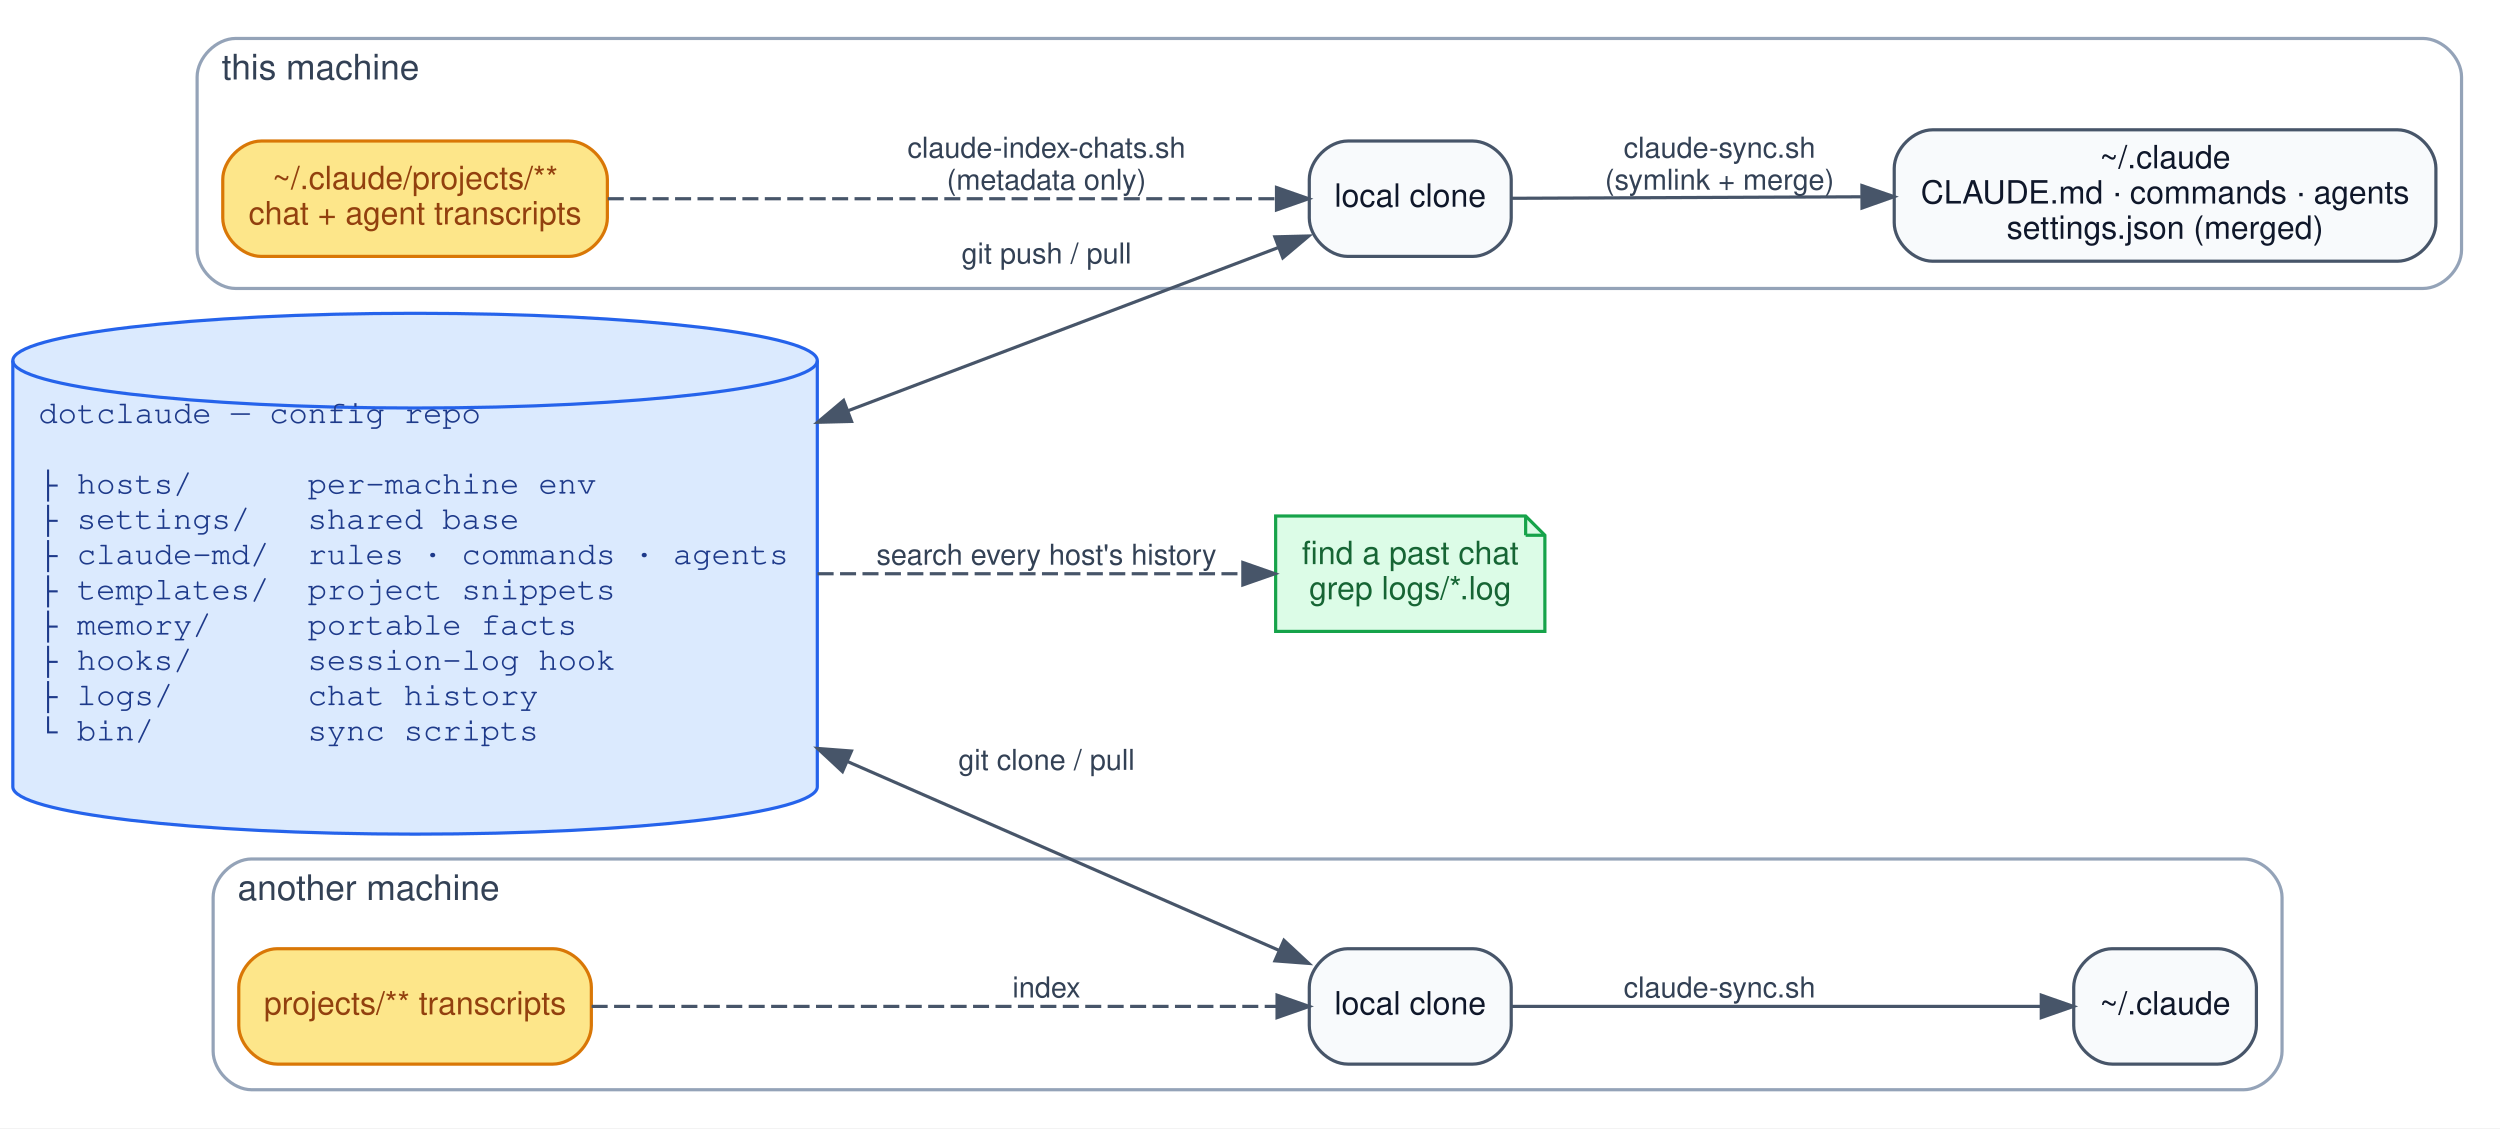
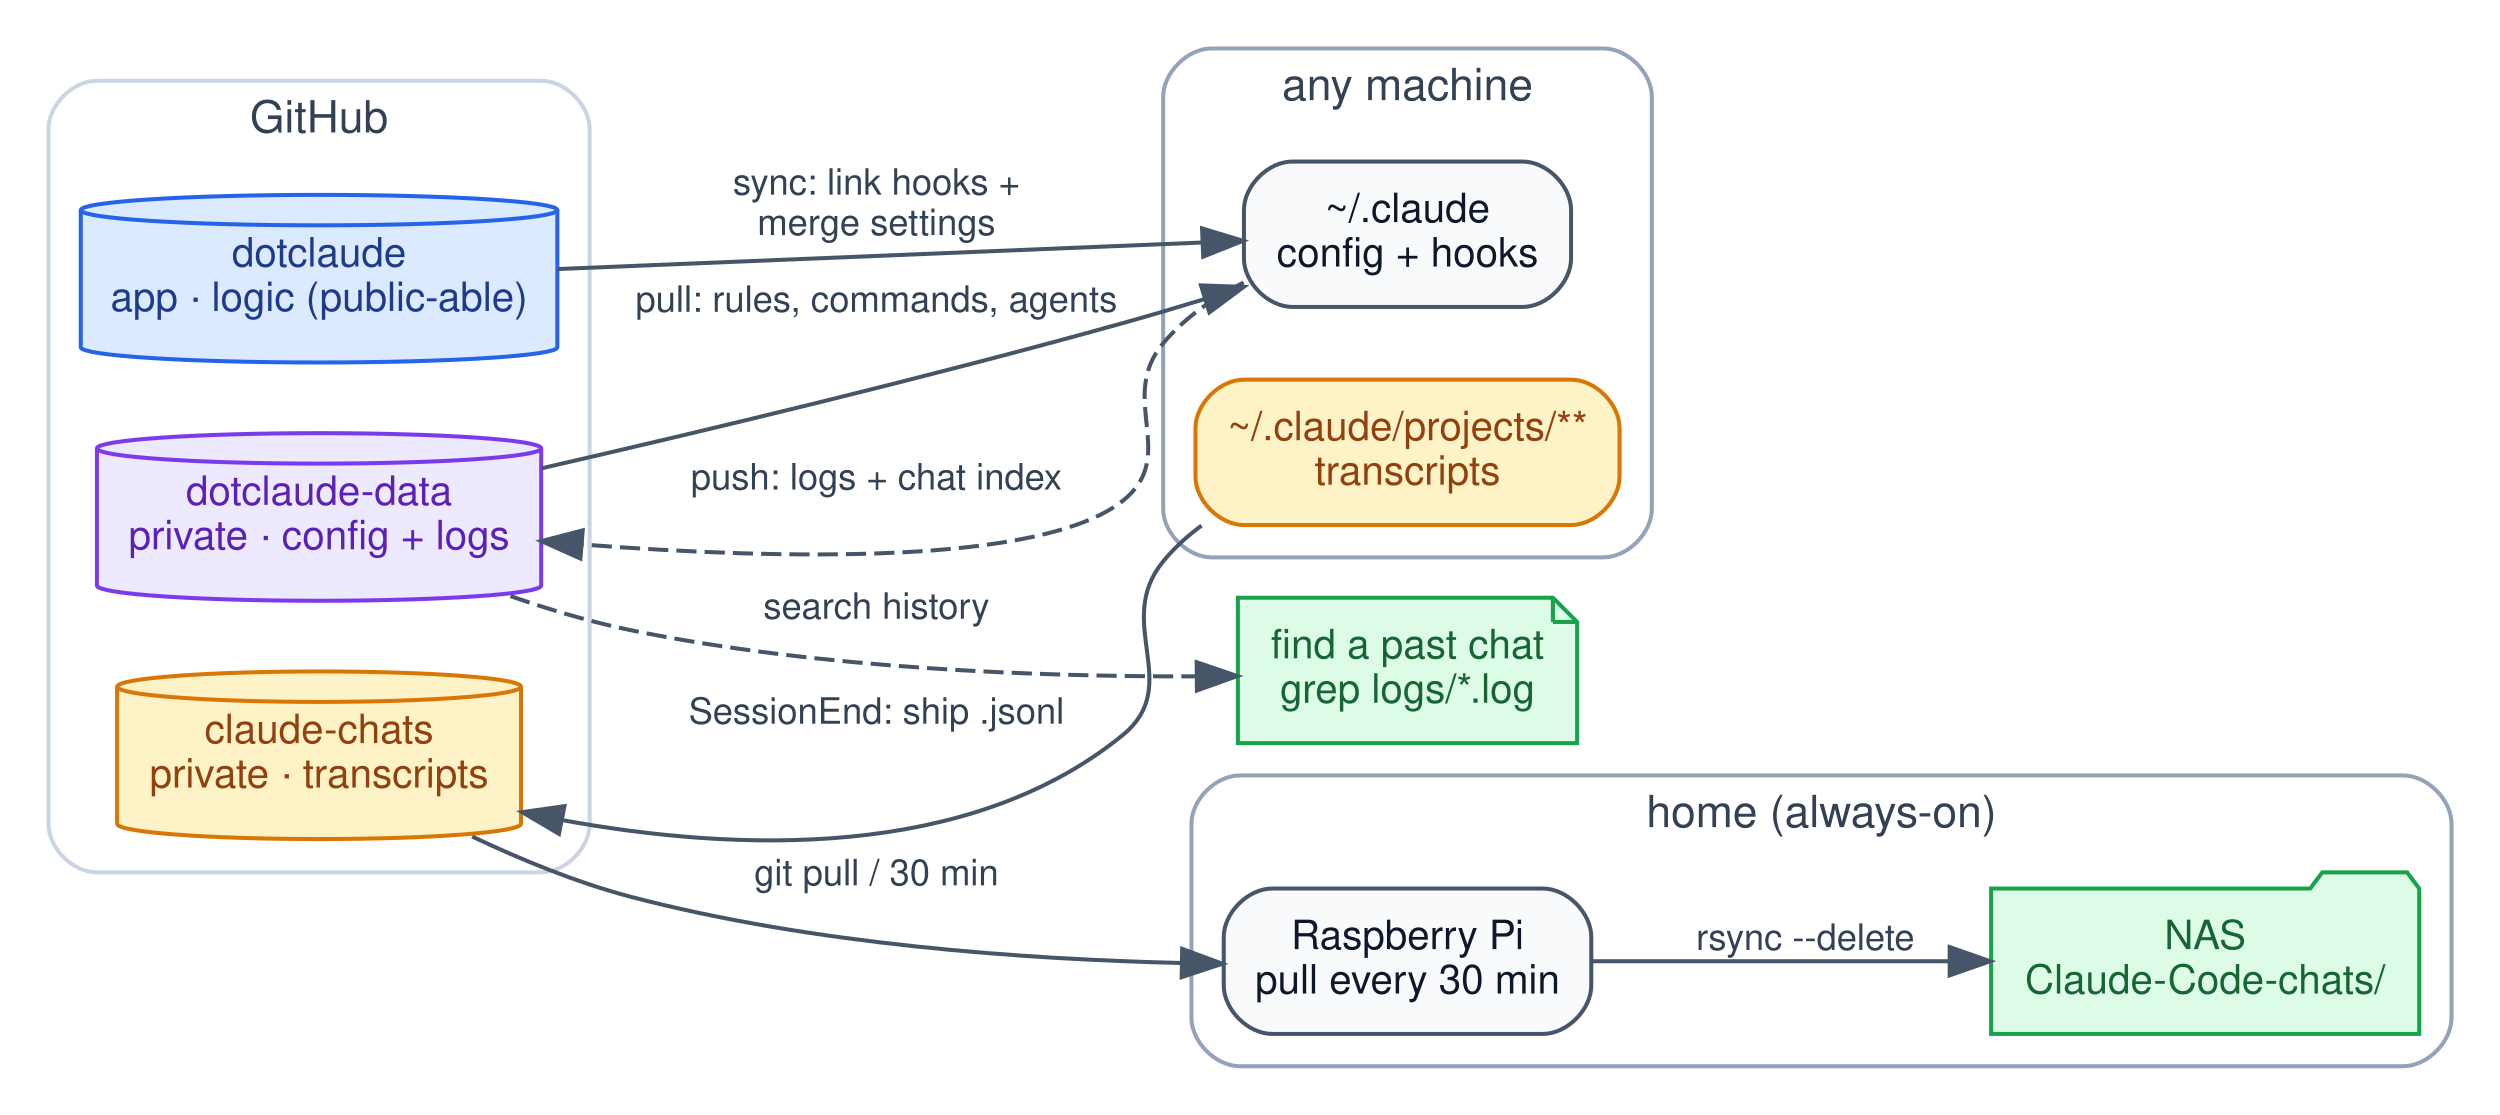
- <svg xmlns="http://www.w3.org/2000/svg" width="780pt" height="352pt" viewBox="0.00 0.00 780.00 352.00">
-   <g id="graph0" class="graph" transform="scale(1 1) rotate(0) translate(4 348)">
-     <polygon fill="white" stroke="transparent" points="-4,4 -4,-348 776,-348 776,4 -4,4" />
+ <svg xmlns="http://www.w3.org/2000/svg" width="619pt" height="276pt" viewBox="0.00 0.00 619.00 276.00">
+   <g id="graph0" class="graph" transform="scale(1 1) rotate(0) translate(4 272)">
+     <polygon fill="white" stroke="transparent" points="-4,4 -4,-272 615,-272 615,4 -4,4" />
    <g id="clust1" class="cluster">
-       <path fill="white" stroke="#94a3b8" d="M69.5,-258C69.5,-258 752,-258 752,-258 758,-258 764,-264 764,-270 764,-270 764,-324 764,-324 764,-330 758,-336 752,-336 752,-336 69.5,-336 69.5,-336 63.5,-336 57.5,-330 57.5,-324 57.5,-324 57.5,-270 57.5,-270 57.5,-264 63.5,-258 69.5,-258" />
-       <text text-anchor="middle" x="96" y="-323.2" font-family="Helvetica" font-size="11.00" fill="#334155">this machine</text>
+       <path fill="white" stroke="#cbd5e1" d="M20,-56C20,-56 130,-56 130,-56 136,-56 142,-62 142,-68 142,-68 142,-240 142,-240 142,-246 136,-252 130,-252 130,-252 20,-252 20,-252 14,-252 8,-246 8,-240 8,-240 8,-68 8,-68 8,-62 14,-56 20,-56" />
+       <text text-anchor="middle" x="75" y="-239.2" font-family="Helvetica" font-size="11.00" fill="#334155">GitHub</text>
    </g>
    <g id="clust2" class="cluster">
-       <path fill="white" stroke="#94a3b8" d="M74.5,-8C74.5,-8 696,-8 696,-8 702,-8 708,-14 708,-20 708,-20 708,-68 708,-68 708,-74 702,-80 696,-80 696,-80 74.5,-80 74.5,-80 68.5,-80 62.5,-74 62.5,-68 62.5,-68 62.5,-20 62.5,-20 62.5,-14 68.5,-8 74.5,-8" />
-       <text text-anchor="middle" x="111" y="-67.2" font-family="Helvetica" font-size="11.00" fill="#334155">another machine</text>
+       <path fill="white" stroke="#94a3b8" d="M296,-134C296,-134 393,-134 393,-134 399,-134 405,-140 405,-146 405,-146 405,-248 405,-248 405,-254 399,-260 393,-260 393,-260 296,-260 296,-260 290,-260 284,-254 284,-248 284,-248 284,-146 284,-146 284,-140 290,-134 296,-134" />
+       <text text-anchor="middle" x="344.5" y="-247.2" font-family="Helvetica" font-size="11.00" fill="#334155">any machine</text>
+     </g>
+     <g id="clust3" class="cluster">
+       <path fill="white" stroke="#94a3b8" d="M303,-8C303,-8 591,-8 591,-8 597,-8 603,-14 603,-20 603,-20 603,-68 603,-68 603,-74 597,-80 591,-80 591,-80 303,-80 303,-80 297,-80 291,-74 291,-68 291,-68 291,-20 291,-20 291,-14 297,-8 303,-8" />
+       <text text-anchor="middle" x="447" y="-67.2" font-family="Helvetica" font-size="11.00" fill="#334155">home (always-on)</text>
    </g>
    <g id="node1" class="node">
-       <path fill="#dbeafe" stroke="#2563eb" d="M251,-235.48C251,-243.63 194.75,-250.25 125.5,-250.25 56.25,-250.25 0,-243.63 0,-235.48 0,-235.48 0,-102.52 0,-102.52 0,-94.37 56.25,-87.75 125.5,-87.75 194.75,-87.75 251,-94.37 251,-102.52 251,-102.52 251,-235.48 251,-235.48" />
-       <path fill="none" stroke="#2563eb" d="M251,-235.48C251,-227.33 194.75,-220.7 125.5,-220.7 56.25,-220.7 0,-227.33 0,-235.48" />
-       <text text-anchor="start" x="8" y="-216" font-family="Courier" font-size="10.00" fill="#1e3a8a">dotclaude — config repo</text>
-       <text text-anchor="start" x="8" y="-205" font-family="Courier" font-size="10.00" fill="#1e3a8a"> </text>
-       <text text-anchor="start" x="8" y="-194" font-family="Courier" font-size="10.00" fill="#1e3a8a">├ hosts/      per-machine env</text>
-       <text text-anchor="start" x="8" y="-183" font-family="Courier" font-size="10.00" fill="#1e3a8a">├ settings/   shared base</text>
-       <text text-anchor="start" x="8" y="-172" font-family="Courier" font-size="10.00" fill="#1e3a8a">├ claude-md/  rules · commands · agents</text>
-       <text text-anchor="start" x="8" y="-161" font-family="Courier" font-size="10.00" fill="#1e3a8a">├ templates/  project snippets</text>
-       <text text-anchor="start" x="8" y="-150" font-family="Courier" font-size="10.00" fill="#1e3a8a">├ memory/     portable facts</text>
-       <text text-anchor="start" x="8" y="-139" font-family="Courier" font-size="10.00" fill="#1e3a8a">├ hooks/      session-log hook</text>
-       <text text-anchor="start" x="8" y="-128" font-family="Courier" font-size="10.00" fill="#1e3a8a">├ logs/       chat history</text>
-       <text text-anchor="start" x="8" y="-117" font-family="Courier" font-size="10.00" fill="#1e3a8a">└ bin/        sync scripts</text>
+       <path fill="#dbeafe" stroke="#2563eb" d="M134,-219.98C134,-222.06 107.56,-223.75 75,-223.75 42.44,-223.75 16,-222.06 16,-219.98 16,-219.98 16,-186.02 16,-186.02 16,-183.94 42.44,-182.25 75,-182.25 107.56,-182.25 134,-183.94 134,-186.02 134,-186.02 134,-219.98 134,-219.98" />
+       <path fill="none" stroke="#2563eb" d="M134,-219.98C134,-217.9 107.56,-216.21 75,-216.21 42.44,-216.21 16,-217.9 16,-219.98" />
+       <text text-anchor="middle" x="75" y="-206" font-family="Helvetica" font-size="10.00" fill="#1e3a8a">dotclaude</text>
+       <text text-anchor="middle" x="75" y="-195" font-family="Helvetica" font-size="10.00" fill="#1e3a8a">app · logic (public-able)</text>
+     </g>
+     <g id="node4" class="node">
+       <path fill="#f8fafc" stroke="#475569" d="M373,-232C373,-232 316,-232 316,-232 310,-232 304,-226 304,-220 304,-220 304,-208 304,-208 304,-202 310,-196 316,-196 316,-196 373,-196 373,-196 379,-196 385,-202 385,-208 385,-208 385,-220 385,-220 385,-226 379,-232 373,-232" />
+       <text text-anchor="middle" x="344.5" y="-217" font-family="Helvetica" font-size="10.00" fill="#0f172a">~/.claude</text>
+       <text text-anchor="middle" x="344.5" y="-206" font-family="Helvetica" font-size="10.00" fill="#0f172a">config + hooks</text>
+     </g>
+     <g id="edge1" class="edge">
+       <path fill="none" stroke="#475569" d="M134.04,-205.39C181.66,-207.34 248.36,-210.09 293.6,-211.95" />
+       <polygon fill="#475569" stroke="#475569" points="293.63,-215.45 303.76,-212.37 293.92,-208.46 293.63,-215.45" />
+       <text text-anchor="middle" x="213" y="-223.8" font-family="Helvetica" font-size="9.00" fill="#334155">sync: link hooks +</text>
+       <text text-anchor="middle" x="213" y="-213.8" font-family="Helvetica" font-size="9.00" fill="#334155">merge settings</text>
    </g>
    <g id="node2" class="node">
-       <path fill="#f8fafc" stroke="#475569" d="M455.5,-304C455.5,-304 416.5,-304 416.5,-304 410.5,-304 404.5,-298 404.5,-292 404.5,-292 404.5,-280 404.5,-280 404.5,-274 410.5,-268 416.5,-268 416.5,-268 455.5,-268 455.5,-268 461.5,-268 467.5,-274 467.5,-280 467.5,-280 467.5,-292 467.5,-292 467.5,-298 461.5,-304 455.5,-304" />
-       <text text-anchor="middle" x="436" y="-283.5" font-family="Helvetica" font-size="10.00" fill="#0f172a">local clone</text>
+       <path fill="#ede9fe" stroke="#7c3aed" d="M130,-160.98C130,-163.06 105.35,-164.75 75,-164.75 44.65,-164.75 20,-163.06 20,-160.98 20,-160.98 20,-127.02 20,-127.02 20,-124.94 44.65,-123.25 75,-123.25 105.35,-123.25 130,-124.94 130,-127.02 130,-127.02 130,-160.98 130,-160.98" />
+       <path fill="none" stroke="#7c3aed" d="M130,-160.98C130,-158.9 105.35,-157.21 75,-157.21 44.65,-157.21 20,-158.9 20,-160.98" />
+       <text text-anchor="middle" x="75" y="-147" font-family="Helvetica" font-size="10.00" fill="#5b21b6">dotclaude-data</text>
+       <text text-anchor="middle" x="75" y="-136" font-family="Helvetica" font-size="10.00" fill="#5b21b6">private · config + logs</text>
    </g>
    <g id="edge2" class="edge">
-       <path fill="none" stroke="#475569" d="M260.66,-219.88C309.2,-238.29 360.44,-257.72 394.71,-270.72" />
-       <polygon fill="#475569" stroke="#475569" points="261.68,-216.52 251.09,-216.25 259.2,-223.07 261.68,-216.52" />
-       <polygon fill="#475569" stroke="#475569" points="393.75,-274.1 404.34,-274.37 396.24,-267.55 393.75,-274.1" />
-       <text text-anchor="middle" x="322.5" y="-265.8" font-family="Helvetica" font-size="9.00" fill="#334155">git push / pull</text>
+       <path fill="none" stroke="#475569" d="M130.04,-156.04C169.99,-165.2 225.62,-178.5 274,-192 280.55,-193.83 287.42,-195.86 294.17,-197.93" />
+       <polygon fill="#475569" stroke="#475569" points="293.36,-201.34 303.95,-200.96 295.44,-194.65 293.36,-201.34" />
+       <text text-anchor="middle" x="213" y="-194.8" font-family="Helvetica" font-size="9.00" fill="#334155">pull: rules, commands, agents</text>
+     </g>
+     <g id="node8" class="node">
+       <polygon fill="#dcfce7" stroke="#16a34a" points="380.5,-124 302.5,-124 302.5,-88 386.5,-88 386.5,-118 380.5,-124" />
+       <polyline fill="none" stroke="#16a34a" points="380.5,-124 380.5,-118 " />
+       <polyline fill="none" stroke="#16a34a" points="386.5,-118 380.5,-118 " />
+       <text text-anchor="middle" x="344.5" y="-109" font-family="Helvetica" font-size="10.00" fill="#166534">find a past chat</text>
+       <text text-anchor="middle" x="344.5" y="-98" font-family="Helvetica" font-size="10.00" fill="#166534">grep logs/*.log</text>
+     </g>
+     <g id="edge7" class="edge">
+       <path fill="none" stroke="#475569" stroke-dasharray="5,2" d="M122.38,-124.41C132.02,-121.06 142.22,-118.01 152,-116 198.85,-106.38 253.42,-104.41 292.3,-104.53" />
+       <polygon fill="#475569" stroke="#475569" points="292.3,-108.03 302.33,-104.61 292.36,-101.03 292.3,-108.03" />
+       <text text-anchor="middle" x="213" y="-118.8" font-family="Helvetica" font-size="9.00" fill="#334155">search history</text>
+     </g>
+     <g id="node3" class="node">
+       <path fill="#fef3c7" stroke="#d97706" d="M125,-101.98C125,-104.06 102.59,-105.75 75,-105.75 47.41,-105.75 25,-104.06 25,-101.98 25,-101.98 25,-68.02 25,-68.02 25,-65.94 47.41,-64.25 75,-64.25 102.59,-64.25 125,-65.94 125,-68.02 125,-68.02 125,-101.98 125,-101.98" />
+       <path fill="none" stroke="#d97706" d="M125,-101.98C125,-99.9 102.59,-98.21 75,-98.21 47.41,-98.21 25,-99.9 25,-101.98" />
+       <text text-anchor="middle" x="75" y="-88" font-family="Helvetica" font-size="10.00" fill="#92400e">claude-chats</text>
+       <text text-anchor="middle" x="75" y="-77" font-family="Helvetica" font-size="10.00" fill="#92400e">private · transcripts</text>
+     </g>
+     <g id="node6" class="node">
+       <path fill="#f8fafc" stroke="#475569" d="M378,-52C378,-52 311,-52 311,-52 305,-52 299,-46 299,-40 299,-40 299,-28 299,-28 299,-22 305,-16 311,-16 311,-16 378,-16 378,-16 384,-16 390,-22 390,-28 390,-28 390,-40 390,-40 390,-46 384,-52 378,-52" />
+       <text text-anchor="middle" x="344.5" y="-37" font-family="Helvetica" font-size="10.00" fill="#0f172a">Raspberry Pi</text>
+       <text text-anchor="middle" x="344.5" y="-26" font-family="Helvetica" font-size="10.00" fill="#0f172a">pull every 30 min</text>
+     </g>
+     <g id="edge5" class="edge">
+       <path fill="none" stroke="#475569" d="M112.92,-64.87C125.04,-59.12 138.8,-53.48 152,-50 197.02,-38.15 249.85,-34.46 288.61,-33.56" />
+       <polygon fill="#475569" stroke="#475569" points="288.71,-37.06 298.64,-33.38 288.58,-30.06 288.71,-37.06" />
+       <text text-anchor="middle" x="213" y="-52.8" font-family="Helvetica" font-size="9.00" fill="#334155">git pull / 30 min</text>
+     </g>
+     <g id="edge3" class="edge">
+       <path fill="none" stroke="#475569" stroke-dasharray="5,2" d="M303.91,-202.06C296.45,-198.27 289.32,-193.34 284,-187 272.5,-173.29 288.03,-159.11 274,-148 253.89,-132.07 189.95,-133.35 140.11,-137.19" />
+       <polygon fill="#475569" stroke="#475569" points="139.71,-133.71 130.03,-138.02 140.28,-140.69 139.71,-133.71" />
+       <text text-anchor="middle" x="213" y="-150.8" font-family="Helvetica" font-size="9.00" fill="#334155">push: logs + chat index</text>
    </g>
    <g id="node5" class="node">
-       <path fill="#f8fafc" stroke="#475569" d="M455.5,-52C455.5,-52 416.5,-52 416.5,-52 410.5,-52 404.5,-46 404.5,-40 404.5,-40 404.5,-28 404.5,-28 404.5,-22 410.5,-16 416.5,-16 416.5,-16 455.5,-16 455.5,-16 461.5,-16 467.5,-22 467.5,-28 467.5,-28 467.5,-40 467.5,-40 467.5,-46 461.5,-52 455.5,-52" />
-       <text text-anchor="middle" x="436" y="-31.5" font-family="Helvetica" font-size="10.00" fill="#0f172a">local clone</text>
-     </g>
-     <g id="edge3" class="edge">
-       <path fill="none" stroke="#475569" d="M260.32,-110.44C309.16,-89.07 360.78,-66.48 395.13,-51.45" />
-       <polygon fill="#475569" stroke="#475569" points="258.85,-107.26 251.09,-114.48 261.65,-113.68 258.85,-107.26" />
-       <polygon fill="#475569" stroke="#475569" points="396.59,-54.63 404.34,-47.42 393.78,-48.22 396.59,-54.63" />
-       <text text-anchor="middle" x="322.5" y="-107.8" font-family="Helvetica" font-size="9.00" fill="#334155">git clone / pull</text>
-     </g>
-     <g id="node8" class="node">
-       <polygon fill="#dcfce7" stroke="#16a34a" points="472,-187 394,-187 394,-151 478,-151 478,-181 472,-187" />
-       <polyline fill="none" stroke="#16a34a" points="472,-187 472,-181 " />
-       <polyline fill="none" stroke="#16a34a" points="478,-181 472,-181 " />
-       <text text-anchor="middle" x="436" y="-172" font-family="Helvetica" font-size="10.00" fill="#166534">find a past chat</text>
-       <text text-anchor="middle" x="436" y="-161" font-family="Helvetica" font-size="10.00" fill="#166534">grep logs/*.log</text>
-     </g>
-     <g id="edge1" class="edge">
-       <path fill="none" stroke="#475569" stroke-dasharray="5,2" d="M251.09,-169C297.36,-169 347.33,-169 383.49,-169" />
-       <polygon fill="#475569" stroke="#475569" points="383.77,-172.5 393.77,-169 383.77,-165.5 383.77,-172.5" />
-       <text text-anchor="middle" x="322.5" y="-171.8" font-family="Helvetica" font-size="9.00" fill="#334155">search every host's history</text>
-     </g>
-     <g id="node3" class="node">
-       <path fill="#f8fafc" stroke="#475569" d="M744,-307.5C744,-307.5 599,-307.5 599,-307.5 593,-307.5 587,-301.5 587,-295.5 587,-295.5 587,-278.5 587,-278.5 587,-272.5 593,-266.5 599,-266.5 599,-266.5 744,-266.5 744,-266.5 750,-266.5 756,-272.5 756,-278.5 756,-278.5 756,-295.5 756,-295.5 756,-301.5 750,-307.5 744,-307.5" />
-       <text text-anchor="middle" x="671.5" y="-295.5" font-family="Helvetica" font-size="10.00" fill="#0f172a">~/.claude</text>
-       <text text-anchor="middle" x="671.5" y="-284.5" font-family="Helvetica" font-size="10.00" fill="#0f172a">CLAUDE.md · commands · agents</text>
-       <text text-anchor="middle" x="671.5" y="-273.5" font-family="Helvetica" font-size="10.00" fill="#0f172a">settings.json (merged)</text>
+       <path fill="#fef3c7" stroke="#d97706" d="M385,-178C385,-178 304,-178 304,-178 298,-178 292,-172 292,-166 292,-166 292,-154 292,-154 292,-148 298,-142 304,-142 304,-142 385,-142 385,-142 391,-142 397,-148 397,-154 397,-154 397,-166 397,-166 397,-172 391,-178 385,-178" />
+       <text text-anchor="middle" x="344.5" y="-163" font-family="Helvetica" font-size="10.00" fill="#92400e">~/.claude/projects/**</text>
+       <text text-anchor="middle" x="344.5" y="-152" font-family="Helvetica" font-size="10.00" fill="#92400e">transcripts</text>
    </g>
    <g id="edge4" class="edge">
-       <path fill="none" stroke="#475569" d="M467.53,-286.13C495.27,-286.25 537.7,-286.43 576.6,-286.6" />
-       <polygon fill="#475569" stroke="#475569" points="576.92,-290.1 586.93,-286.64 576.95,-283.1 576.92,-290.1" />
-       <text text-anchor="middle" x="532.5" y="-298.8" font-family="Helvetica" font-size="9.00" fill="#334155">claude-sync.sh</text>
-       <text text-anchor="middle" x="532.5" y="-288.8" font-family="Helvetica" font-size="9.00" fill="#334155">(symlink + merge)</text>
+       <path fill="none" stroke="#475569" d="M293.49,-141.86C289.97,-139.27 286.73,-136.33 284,-133 271.56,-117.83 289.21,-102.4 274,-90 235.79,-58.86 178.3,-61.03 135.09,-68.96" />
+       <polygon fill="#475569" stroke="#475569" points="134.4,-65.53 125.27,-70.91 135.76,-72.4 134.4,-65.53" />
+       <text text-anchor="middle" x="213" y="-92.8" font-family="Helvetica" font-size="9.00" fill="#334155">SessionEnd: ship .jsonl</text>
    </g>
-     <g id="node4" class="node">
-       <path fill="#fde68a" stroke="#d97706" d="M173.5,-304C173.5,-304 77.5,-304 77.5,-304 71.5,-304 65.5,-298 65.5,-292 65.5,-292 65.5,-280 65.5,-280 65.5,-274 71.5,-268 77.5,-268 77.5,-268 173.5,-268 173.5,-268 179.5,-268 185.5,-274 185.5,-280 185.5,-280 185.5,-292 185.5,-292 185.5,-298 179.5,-304 173.5,-304" />
-       <text text-anchor="middle" x="125.5" y="-289" font-family="Helvetica" font-size="10.00" fill="#92400e">~/.claude/projects/**</text>
-       <text text-anchor="middle" x="125.5" y="-278" font-family="Helvetica" font-size="10.00" fill="#92400e">chat + agent transcripts</text>
+     <g id="node7" class="node">
+       <polygon fill="#dcfce7" stroke="#16a34a" points="595,-52 592,-56 571,-56 568,-52 489,-52 489,-16 595,-16 595,-52" />
+       <text text-anchor="middle" x="542" y="-37" font-family="Helvetica" font-size="10.00" fill="#166534">NAS</text>
+       <text text-anchor="middle" x="542" y="-26" font-family="Helvetica" font-size="10.00" fill="#166534">Claude-Code-chats/</text>
    </g>
    <g id="edge6" class="edge">
-       <path fill="none" stroke="#475569" stroke-dasharray="5,2" d="M185.62,-286C246.8,-286 340.74,-286 394.15,-286" />
-       <polygon fill="#475569" stroke="#475569" points="394.27,-289.5 404.27,-286 394.27,-282.5 394.27,-289.5" />
-       <text text-anchor="middle" x="322.5" y="-298.8" font-family="Helvetica" font-size="9.00" fill="#334155">claude-index-chats.sh</text>
-       <text text-anchor="middle" x="322.5" y="-288.8" font-family="Helvetica" font-size="9.00" fill="#334155">(metadata only)</text>
-     </g>
-     <g id="node6" class="node">
-       <path fill="#f8fafc" stroke="#475569" d="M688,-52C688,-52 655,-52 655,-52 649,-52 643,-46 643,-40 643,-40 643,-28 643,-28 643,-22 649,-16 655,-16 655,-16 688,-16 688,-16 694,-16 700,-22 700,-28 700,-28 700,-40 700,-40 700,-46 694,-52 688,-52" />
-       <text text-anchor="middle" x="671.5" y="-31.5" font-family="Helvetica" font-size="10.00" fill="#0f172a">~/.claude</text>
-     </g>
-     <g id="edge5" class="edge">
-       <path fill="none" stroke="#475569" d="M467.53,-34C509.96,-34 586.73,-34 632.72,-34" />
-       <polygon fill="#475569" stroke="#475569" points="632.88,-37.5 642.88,-34 632.88,-30.5 632.88,-37.5" />
-       <text text-anchor="middle" x="532.5" y="-36.8" font-family="Helvetica" font-size="9.00" fill="#334155">claude-sync.sh</text>
-     </g>
-     <g id="node7" class="node">
-       <path fill="#fde68a" stroke="#d97706" d="M168.5,-52C168.5,-52 82.5,-52 82.5,-52 76.5,-52 70.5,-46 70.5,-40 70.5,-40 70.5,-28 70.5,-28 70.5,-22 76.5,-16 82.5,-16 82.5,-16 168.5,-16 168.5,-16 174.5,-16 180.5,-22 180.5,-28 180.5,-28 180.5,-40 180.5,-40 180.5,-46 174.5,-52 168.5,-52" />
-       <text text-anchor="middle" x="125.5" y="-31.5" font-family="Helvetica" font-size="10.00" fill="#92400e">projects/** transcripts</text>
-     </g>
-     <g id="edge7" class="edge">
-       <path fill="none" stroke="#475569" stroke-dasharray="5,2" d="M180.59,-34C241.63,-34 339.54,-34 394.39,-34" />
-       <polygon fill="#475569" stroke="#475569" points="394.44,-37.5 404.44,-34 394.44,-30.5 394.44,-37.5" />
-       <text text-anchor="middle" x="322.5" y="-36.8" font-family="Helvetica" font-size="9.00" fill="#334155">index</text>
+       <path fill="none" stroke="#475569" d="M390.35,-34C416.46,-34 449.76,-34 478.42,-34" />
+       <polygon fill="#475569" stroke="#475569" points="478.74,-37.5 488.74,-34 478.74,-30.5 478.74,-37.5" />
+       <text text-anchor="middle" x="443" y="-36.8" font-family="Helvetica" font-size="9.00" fill="#334155">rsync --delete</text>
    </g>
  </g>
</svg>
